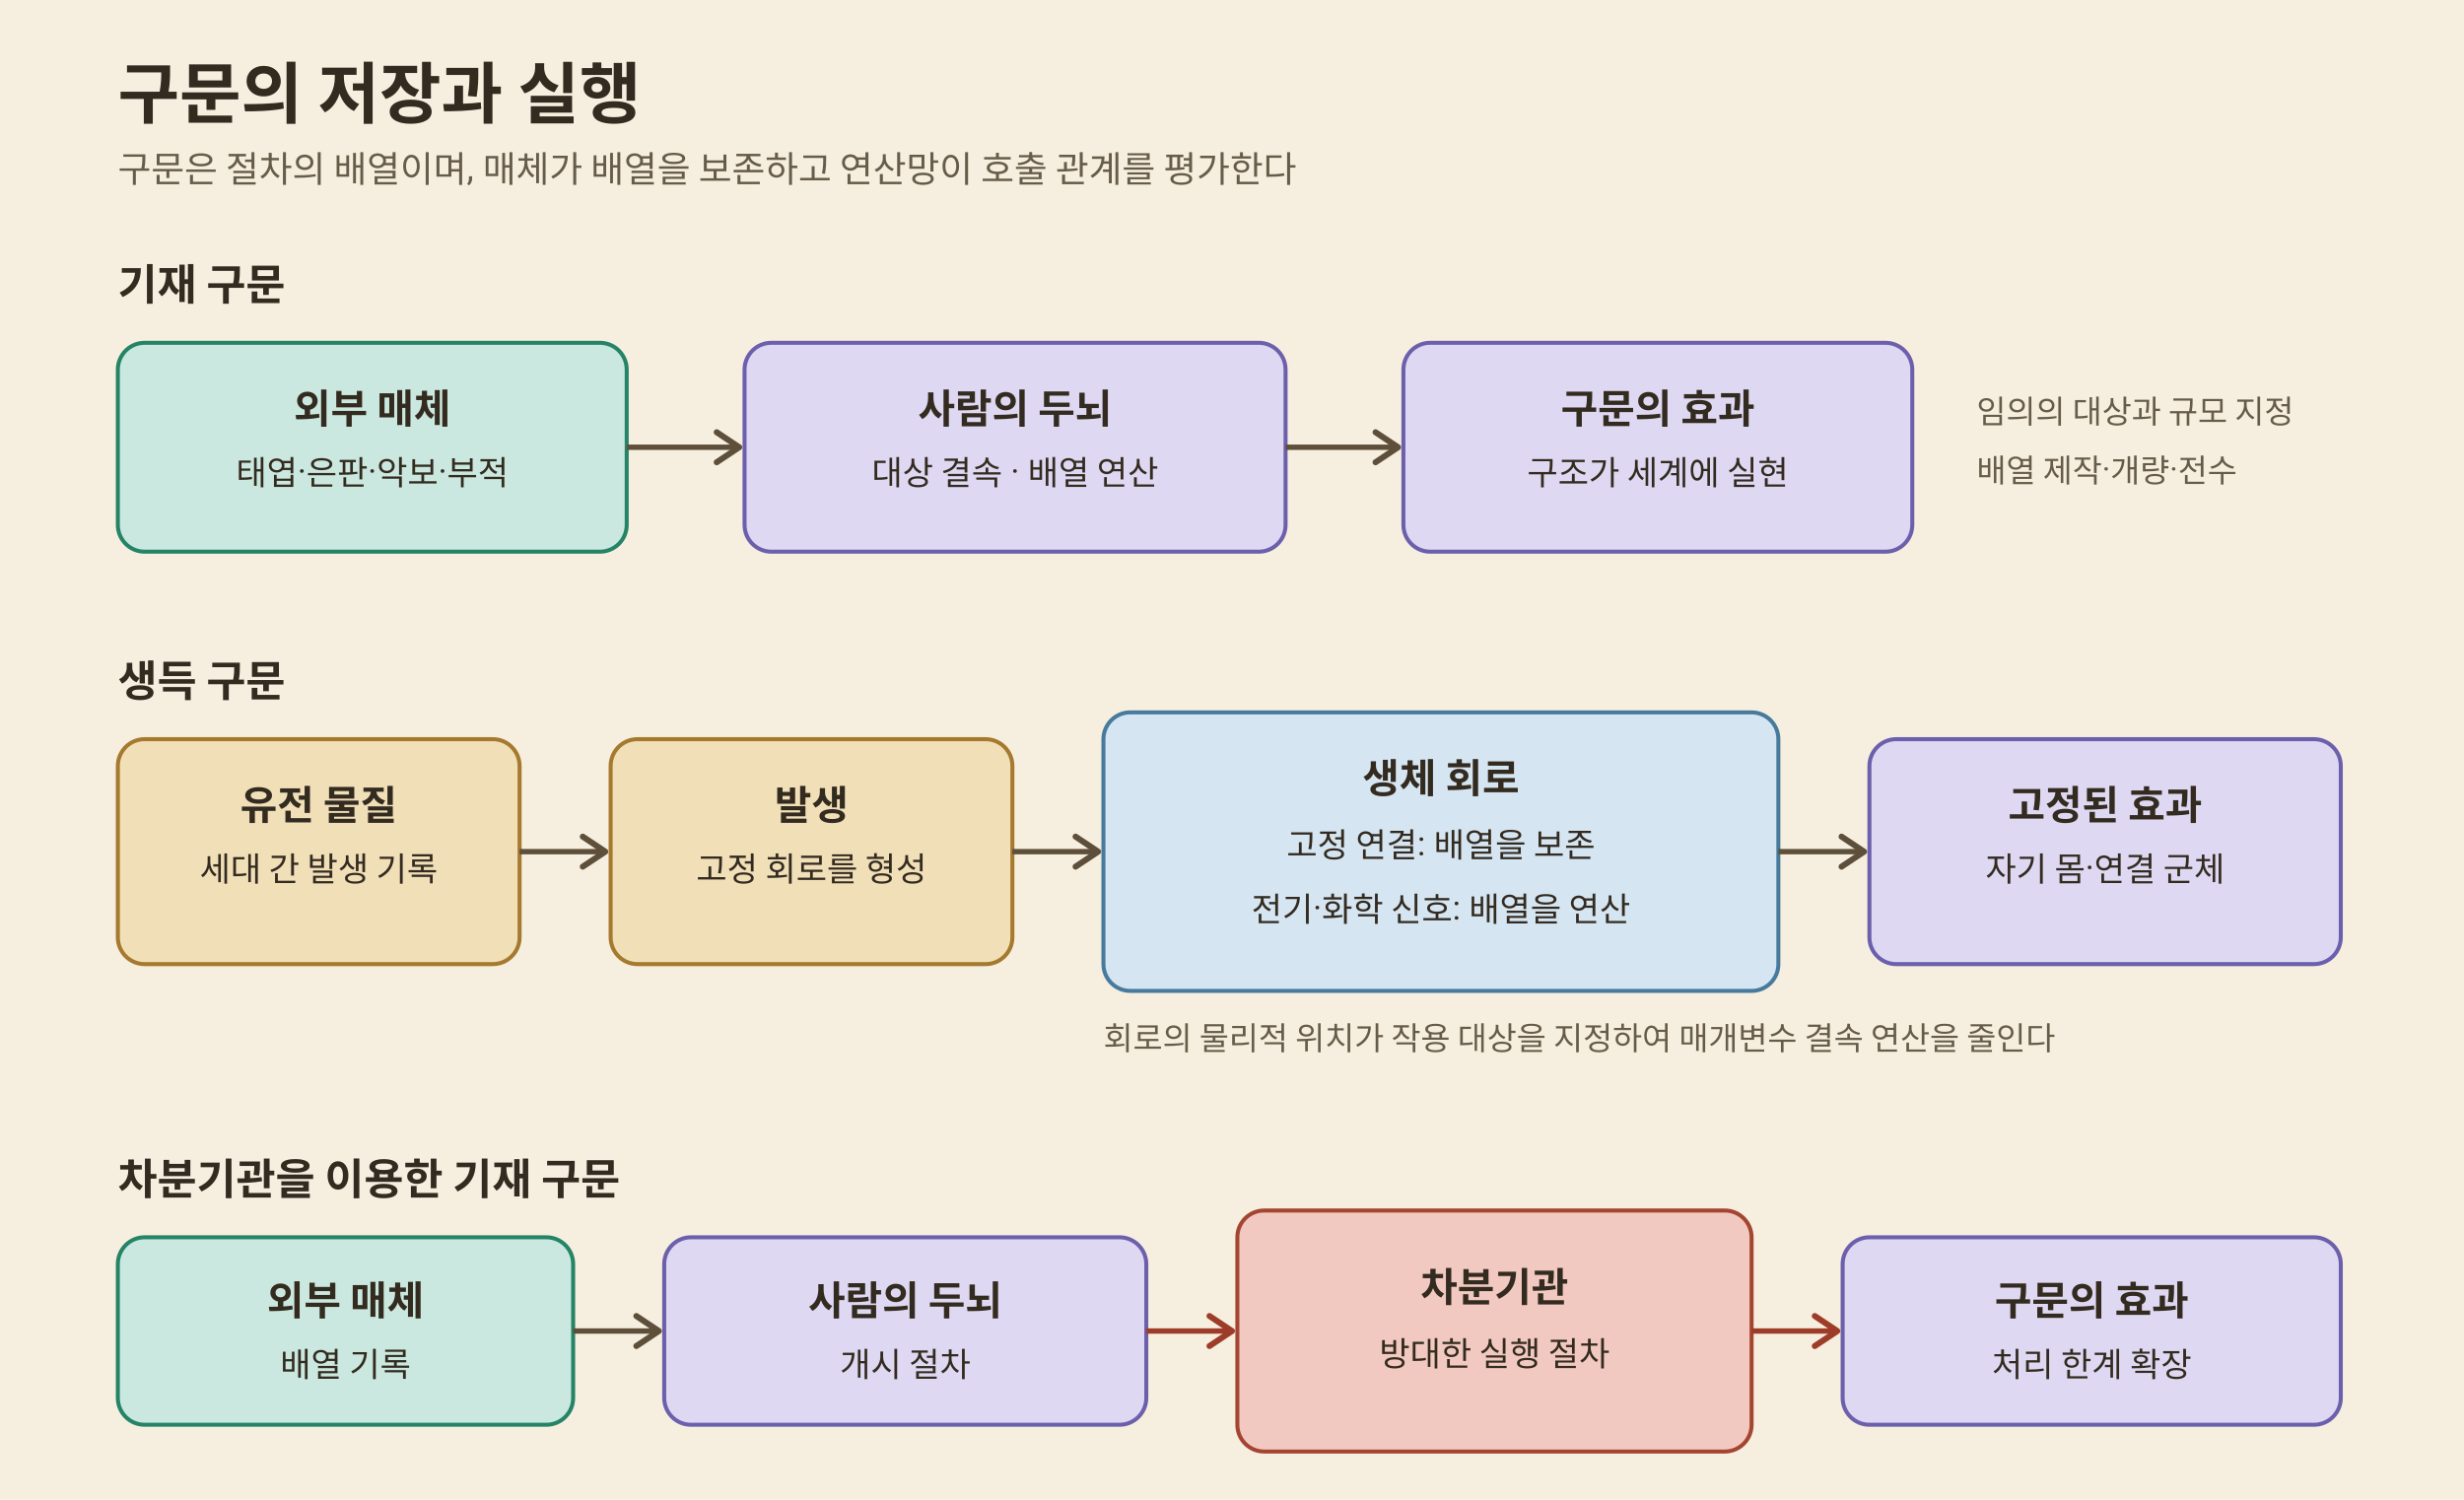
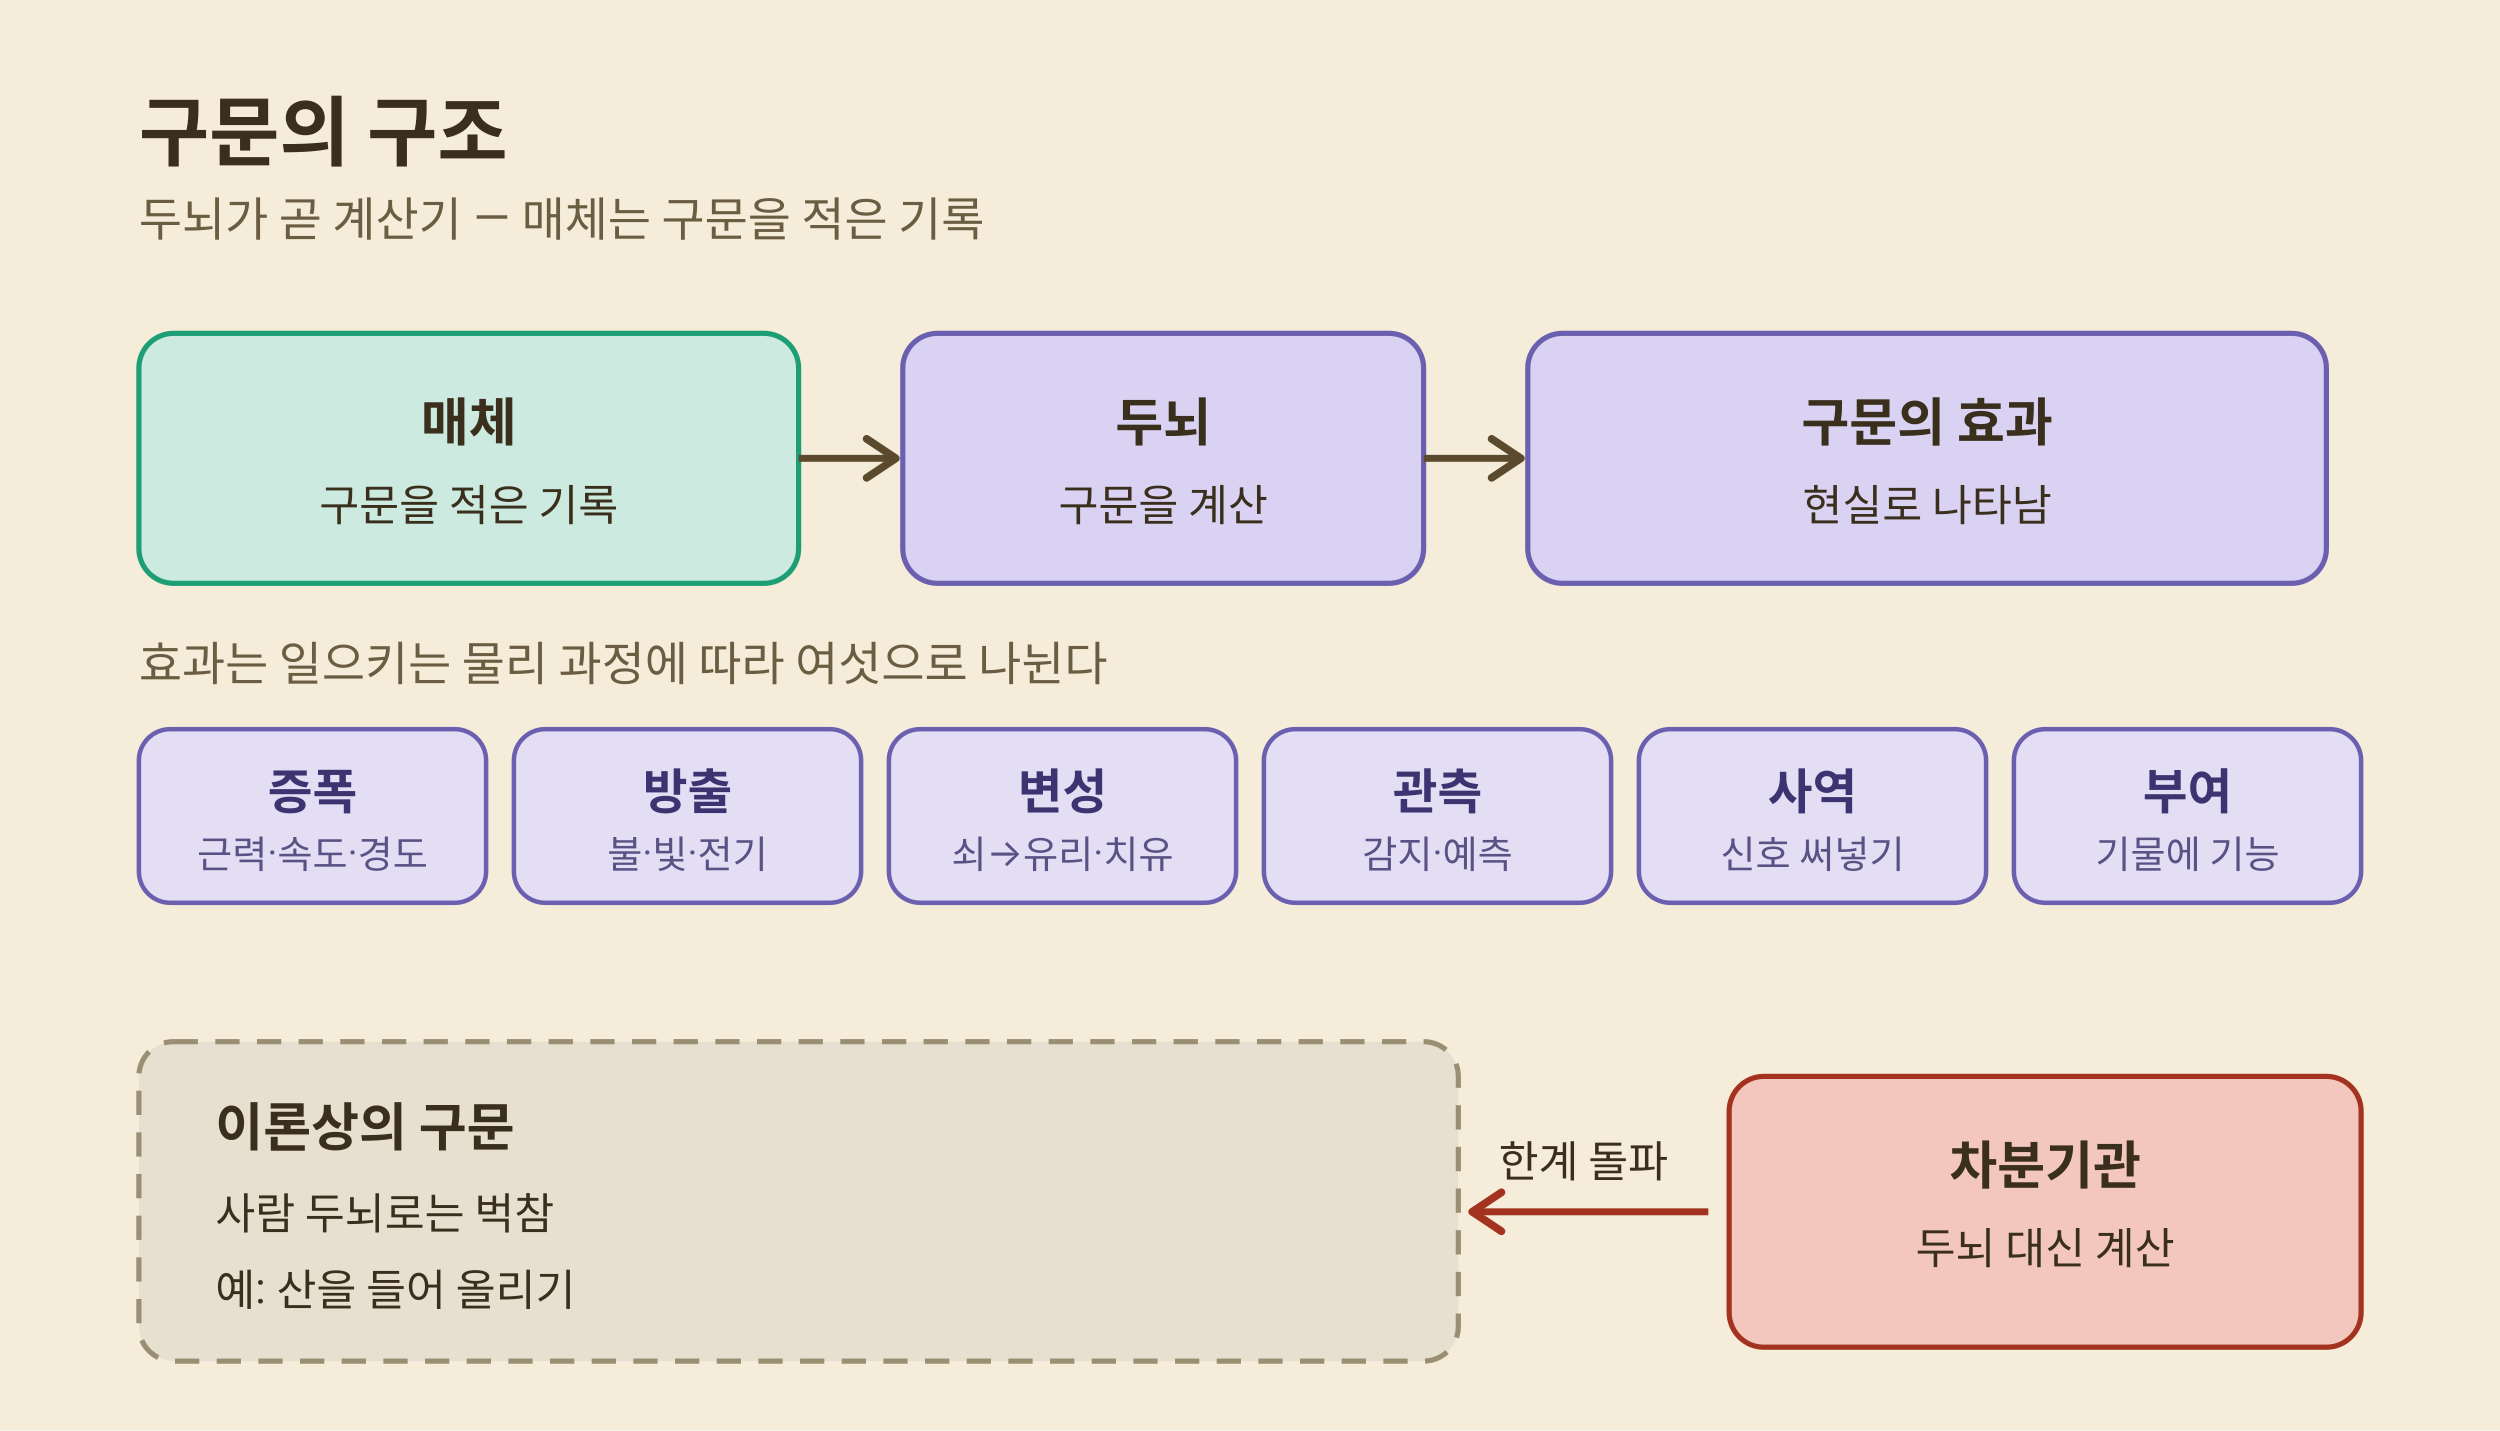
- <svg xmlns="http://www.w3.org/2000/svg" viewBox="0 0 920 560" font-family="-apple-system, 'Segoe UI', Roboto, 'Noto Sans KR', sans-serif">
+ <svg xmlns="http://www.w3.org/2000/svg" viewBox="0 0 720 412" font-family="-apple-system, 'Segoe UI', Roboto, 'Noto Sans KR', sans-serif">
  <style>
-     text{fill:#332b20}
-     .ttl{font-size:25px;font-weight:700}
-     .sub{font-size:13.5px;fill:#675c49}
-     .lane{font-size:16px;font-weight:700}
-     .boxh{font-size:15px;font-weight:700}
-     .boxs{font-size:12.5px}
-     .note{font-size:12px;fill:#675c49}
+     text{ fill:#3a2f1c; }
+     .ttl{ font-size:22px; font-weight:700; }
+     .stl{ font-size:13.5px; fill:#6b5d42; }
+     .l{ font-size:15px; font-weight:700; }
+     .s{ font-size:12.5px; }
+     .cn{ font-size:14px; font-weight:700; fill:#3c3470; }
+     .ce{ font-size:11px; fill:#5a5285; }
  </style>
+   <rect x="0" y="0" width="720" height="412" fill="#f5edda" />
  <defs>
-     <marker id="arrow" viewBox="0 0 10 10" refX="8" refY="5" markerWidth="7" markerHeight="7" orient="auto-start-reverse">
-       <path d="M2 1L8 5L2 9" fill="none" stroke="#5d4f3a" stroke-width="1.6" stroke-linecap="round" stroke-linejoin="round" />
+     <marker id="ad" viewBox="0 0 10 10" refX="8" refY="5" markerWidth="7" markerHeight="7" orient="auto-start-reverse">
+       <path d="M2 1L8 5L2 9" fill="none" stroke="#5b4a2e" stroke-width="1.6" stroke-linecap="round" stroke-linejoin="round" />
    </marker>
-     <marker id="arrowRed" viewBox="0 0 10 10" refX="8" refY="5" markerWidth="7" markerHeight="7" orient="auto-start-reverse">
-       <path d="M2 1L8 5L2 9" fill="none" stroke="#9d3d29" stroke-width="1.6" stroke-linecap="round" stroke-linejoin="round" />
+     <marker id="ar" viewBox="0 0 10 10" refX="8" refY="5" markerWidth="7" markerHeight="7" orient="auto-start-reverse">
+       <path d="M2 1L8 5L2 9" fill="none" stroke="#a3331f" stroke-width="1.6" stroke-linecap="round" stroke-linejoin="round" />
    </marker>
  </defs>
-   <rect width="920" height="560" fill="#f6efdf" />
-   <text class="ttl" x="44" y="44">구문의 저장과 실행</text>
-   <text class="sub" x="44" y="68">구문은 절차의 배열이며, 매체가 배열을 보존하고 연산망이 호출 관계를 평가한다</text>
-   <text class="lane" x="44" y="112">기재 구문</text>
-   <rect x="44" y="128" width="190" height="78" rx="10" fill="#cae8df" stroke="#268466" stroke-width="1.5" />
-   <text class="boxh" x="139" y="158" text-anchor="middle" fill="#17654f">외부 매체</text>
-   <text class="boxs" x="139" y="181" text-anchor="middle" fill="#17654f">태엽·은판·악보·부적</text>
-   <line x1="234" y1="167" x2="276" y2="167" stroke="#5d4f3a" stroke-width="2" marker-end="url(#arrow)" />
-   <rect x="278" y="128" width="202" height="78" rx="10" fill="#ded8f2" stroke="#6c60ad" stroke-width="1.5" />
-   <text class="boxh" x="379" y="158" text-anchor="middle" fill="#433a80">사람의 두뇌</text>
-   <text class="boxs" x="379" y="181" text-anchor="middle" fill="#433a80">대상 결속 · 배열 연산</text>
-   <line x1="480" y1="167" x2="522" y2="167" stroke="#5d4f3a" stroke-width="2" marker-end="url(#arrow)" />
-   <rect x="524" y="128" width="190" height="78" rx="10" fill="#ded8f2" stroke="#6c60ad" stroke-width="1.5" />
-   <text class="boxh" x="619" y="158" text-anchor="middle" fill="#433a80">구문의 효과</text>
-   <text class="boxs" x="619" y="181" text-anchor="middle" fill="#433a80">구조가 세계에 실현</text>
-   <text class="note" x="738" y="158">임의의 대상과 규모 지정</text>
-   <text class="note" x="738" y="180">배열 제작·개량·전수</text>
-   <text class="lane" x="44" y="260">생득 구문</text>
-   <rect x="44" y="276" width="150" height="84" rx="10" fill="#f1dfb8" stroke="#a57a2f" stroke-width="1.5" />
-   <text class="boxh" x="119" y="306" text-anchor="middle" fill="#75531a">유전 물질</text>
-   <text class="boxs" x="119" y="329" text-anchor="middle" fill="#75531a">세대 간 발생 기록</text>
-   <line x1="194" y1="318" x2="226" y2="318" stroke="#5d4f3a" stroke-width="2" marker-end="url(#arrow)" />
-   <rect x="228" y="276" width="150" height="84" rx="10" fill="#f1dfb8" stroke="#a57a2f" stroke-width="1.5" />
-   <text class="boxh" x="303" y="306" text-anchor="middle" fill="#75531a">발생</text>
-   <text class="boxs" x="303" y="329" text-anchor="middle" fill="#75531a">고정 회로를 형성</text>
-   <line x1="378" y1="318" x2="410" y2="318" stroke="#5d4f3a" stroke-width="2" marker-end="url(#arrow)" />
-   <rect x="412" y="266" width="252" height="104" rx="10" fill="#d5e5f2" stroke="#477a9d" stroke-width="1.5" />
-   <text class="boxh" x="538" y="296" text-anchor="middle" fill="#2c5c7b">생체 회로</text>
-   <text class="boxs" x="538" y="320" text-anchor="middle" fill="#2c5c7b">고정 연결: 배열을 보존</text>
-   <text class="boxs" x="538" y="344" text-anchor="middle" fill="#2c5c7b">전기·화학 신호: 배열을 연산</text>
-   <line x1="664" y1="318" x2="696" y2="318" stroke="#5d4f3a" stroke-width="2" marker-end="url(#arrow)" />
-   <rect x="698" y="276" width="176" height="84" rx="10" fill="#ded8f2" stroke="#6c60ad" stroke-width="1.5" />
-   <text class="boxh" x="786" y="306" text-anchor="middle" fill="#433a80">고정된 효과</text>
-   <text class="boxs" x="786" y="329" text-anchor="middle" fill="#433a80">자기 몸·연결 군체</text>
-   <text class="note" x="412" y="392">회로의 물리적 위치가 작용 대상을 지정하여 매개변수 결속 연산을 줄인다</text>
-   <text class="lane" x="44" y="446">차분기관을 이용한 기재 구문</text>
-   <rect x="44" y="462" width="170" height="70" rx="10" fill="#cae8df" stroke="#268466" stroke-width="1.5" />
-   <text class="boxh" x="129" y="491" text-anchor="middle" fill="#17654f">외부 매체</text>
-   <text class="boxs" x="129" y="514" text-anchor="middle" fill="#17654f">배열 기록</text>
-   <line x1="214" y1="497" x2="246" y2="497" stroke="#5d4f3a" stroke-width="2" marker-end="url(#arrow)" />
-   <rect x="248" y="462" width="180" height="70" rx="10" fill="#ded8f2" stroke="#6c60ad" stroke-width="1.5" />
-   <text class="boxh" x="338" y="491" text-anchor="middle" fill="#433a80">사람의 두뇌</text>
-   <text class="boxs" x="338" y="514" text-anchor="middle" fill="#433a80">개시 절차</text>
-   <line x1="428" y1="497" x2="460" y2="497" stroke="#9d3d29" stroke-width="2" marker-end="url(#arrowRed)" />
-   <rect x="462" y="452" width="192" height="90" rx="10" fill="#f2c9c0" stroke="#a34531" stroke-width="1.5" />
-   <text class="boxh" x="558" y="486" text-anchor="middle" fill="#7b2d1e">차분기관</text>
-   <text class="boxs" x="558" y="510" text-anchor="middle" fill="#7b2d1e">방대한 실행 절차</text>
-   <line x1="654" y1="497" x2="686" y2="497" stroke="#9d3d29" stroke-width="2" marker-end="url(#arrowRed)" />
-   <rect x="688" y="462" width="186" height="70" rx="10" fill="#ded8f2" stroke="#6c60ad" stroke-width="1.5" />
-   <text class="boxh" x="781" y="491" text-anchor="middle" fill="#433a80">구문의 효과</text>
-   <text class="boxs" x="781" y="514" text-anchor="middle" fill="#433a80">처리 한계 확장</text>
+   <text class="ttl" x="40" y="46">구문의 구조</text>
+   <text class="stl" x="40" y="68">두뇌가 곧 계산기 — 매체는 구문을 적은 기록</text>
+   <rect x="40" y="96" width="190" height="72" rx="10" fill="#cdeae0" stroke="#1d9e75" stroke-width="1.5" />
+   <text class="l" x="135" y="127" text-anchor="middle" fill="#0f6e56">매체</text>
+   <text class="s" x="135" y="150" text-anchor="middle" fill="#0f6e56">구문을 적은 기록</text>
+   <line x1="230" y1="132" x2="258" y2="132" stroke="#5b4a2e" stroke-width="2" marker-end="url(#ad)" />
+   <rect x="260" y="96" width="150" height="72" rx="10" fill="#d9d2f2" stroke="#6b5fb0" stroke-width="1.5" />
+   <text class="l" x="335" y="127" text-anchor="middle" fill="#3c3470">두뇌</text>
+   <text class="s" x="335" y="150" text-anchor="middle" fill="#3c3470">구문을 계산</text>
+   <line x1="410" y1="132" x2="438" y2="132" stroke="#5b4a2e" stroke-width="2" marker-end="url(#ad)" />
+   <rect x="440" y="96" width="230" height="72" rx="10" fill="#d9d2f2" stroke="#6b5fb0" stroke-width="1.5" />
+   <text class="l" x="555" y="127" text-anchor="middle" fill="#3c3470">구문의 효과</text>
+   <text class="s" x="555" y="150" text-anchor="middle" fill="#3c3470">현실로 나타남</text>
+   <text class="stl" x="40" y="196">효과는 일으키는 물리 과정에 따라 여섯으로 나뉜다</text>
+   <rect x="40" y="210" width="100" height="50" rx="9" fill="#e4def5" stroke="#6b5fb0" stroke-width="1.3" />
+   <text class="cn" x="90" y="233" text-anchor="middle">증폭</text>
+   <text class="ce" x="90" y="250" text-anchor="middle">근력·속도·경도</text>
+   <rect x="148" y="210" width="100" height="50" rx="9" fill="#e4def5" stroke="#6b5fb0" stroke-width="1.3" />
+   <text class="cn" x="198" y="233" text-anchor="middle">방출</text>
+   <text class="ce" x="198" y="250" text-anchor="middle">불·빛·전기</text>
+   <rect x="256" y="210" width="100" height="50" rx="9" fill="#e4def5" stroke="#6b5fb0" stroke-width="1.3" />
+   <text class="cn" x="306" y="233" text-anchor="middle">변성</text>
+   <text class="ce" x="306" y="250" text-anchor="middle">쇠→유리·치유</text>
+   <rect x="364" y="210" width="100" height="50" rx="9" fill="#e4def5" stroke="#6b5fb0" stroke-width="1.3" />
+   <text class="cn" x="414" y="233" text-anchor="middle">관측</text>
+   <text class="ce" x="414" y="250" text-anchor="middle">감지·예측</text>
+   <rect x="472" y="210" width="100" height="50" rx="9" fill="#e4def5" stroke="#6b5fb0" stroke-width="1.3" />
+   <text class="cn" x="522" y="233" text-anchor="middle">사역</text>
+   <text class="ce" x="522" y="250" text-anchor="middle">신호 써넣기</text>
+   <rect x="580" y="210" width="100" height="50" rx="9" fill="#e4def5" stroke="#6b5fb0" stroke-width="1.3" />
+   <text class="cn" x="630" y="233" text-anchor="middle">부여</text>
+   <text class="ce" x="630" y="250" text-anchor="middle">기물에 기능</text>
+   <rect x="40" y="300" width="380" height="92" rx="10" fill="#e7e0d0" stroke="#9b8f73" stroke-width="1.5" stroke-dasharray="7 5" />
+   <text class="l" x="62" y="330" fill="#4a4232">이론상의 구문</text>
+   <text class="s" x="62" y="354" fill="#4a4232">사람 두뇌로는 벅참</text>
+   <text class="s" x="62" y="376" fill="#4a4232">예: 산을 들어 올리기</text>
+   <rect x="498" y="310" width="182" height="78" rx="10" fill="#f3c7be" stroke="#a3331f" stroke-width="1.5" />
+   <text class="l" x="589" y="341" text-anchor="middle" fill="#7a2415">차분기관</text>
+   <text class="s" x="589" y="364" text-anchor="middle" fill="#7a2415">두뇌 대신 계산</text>
+   <line x1="492" y1="349" x2="424" y2="349" stroke="#a3331f" stroke-width="2" marker-end="url(#ar)" />
+   <text class="s" x="456" y="339" text-anchor="middle" fill="#7a2415">한계 돌파</text>
</svg>
